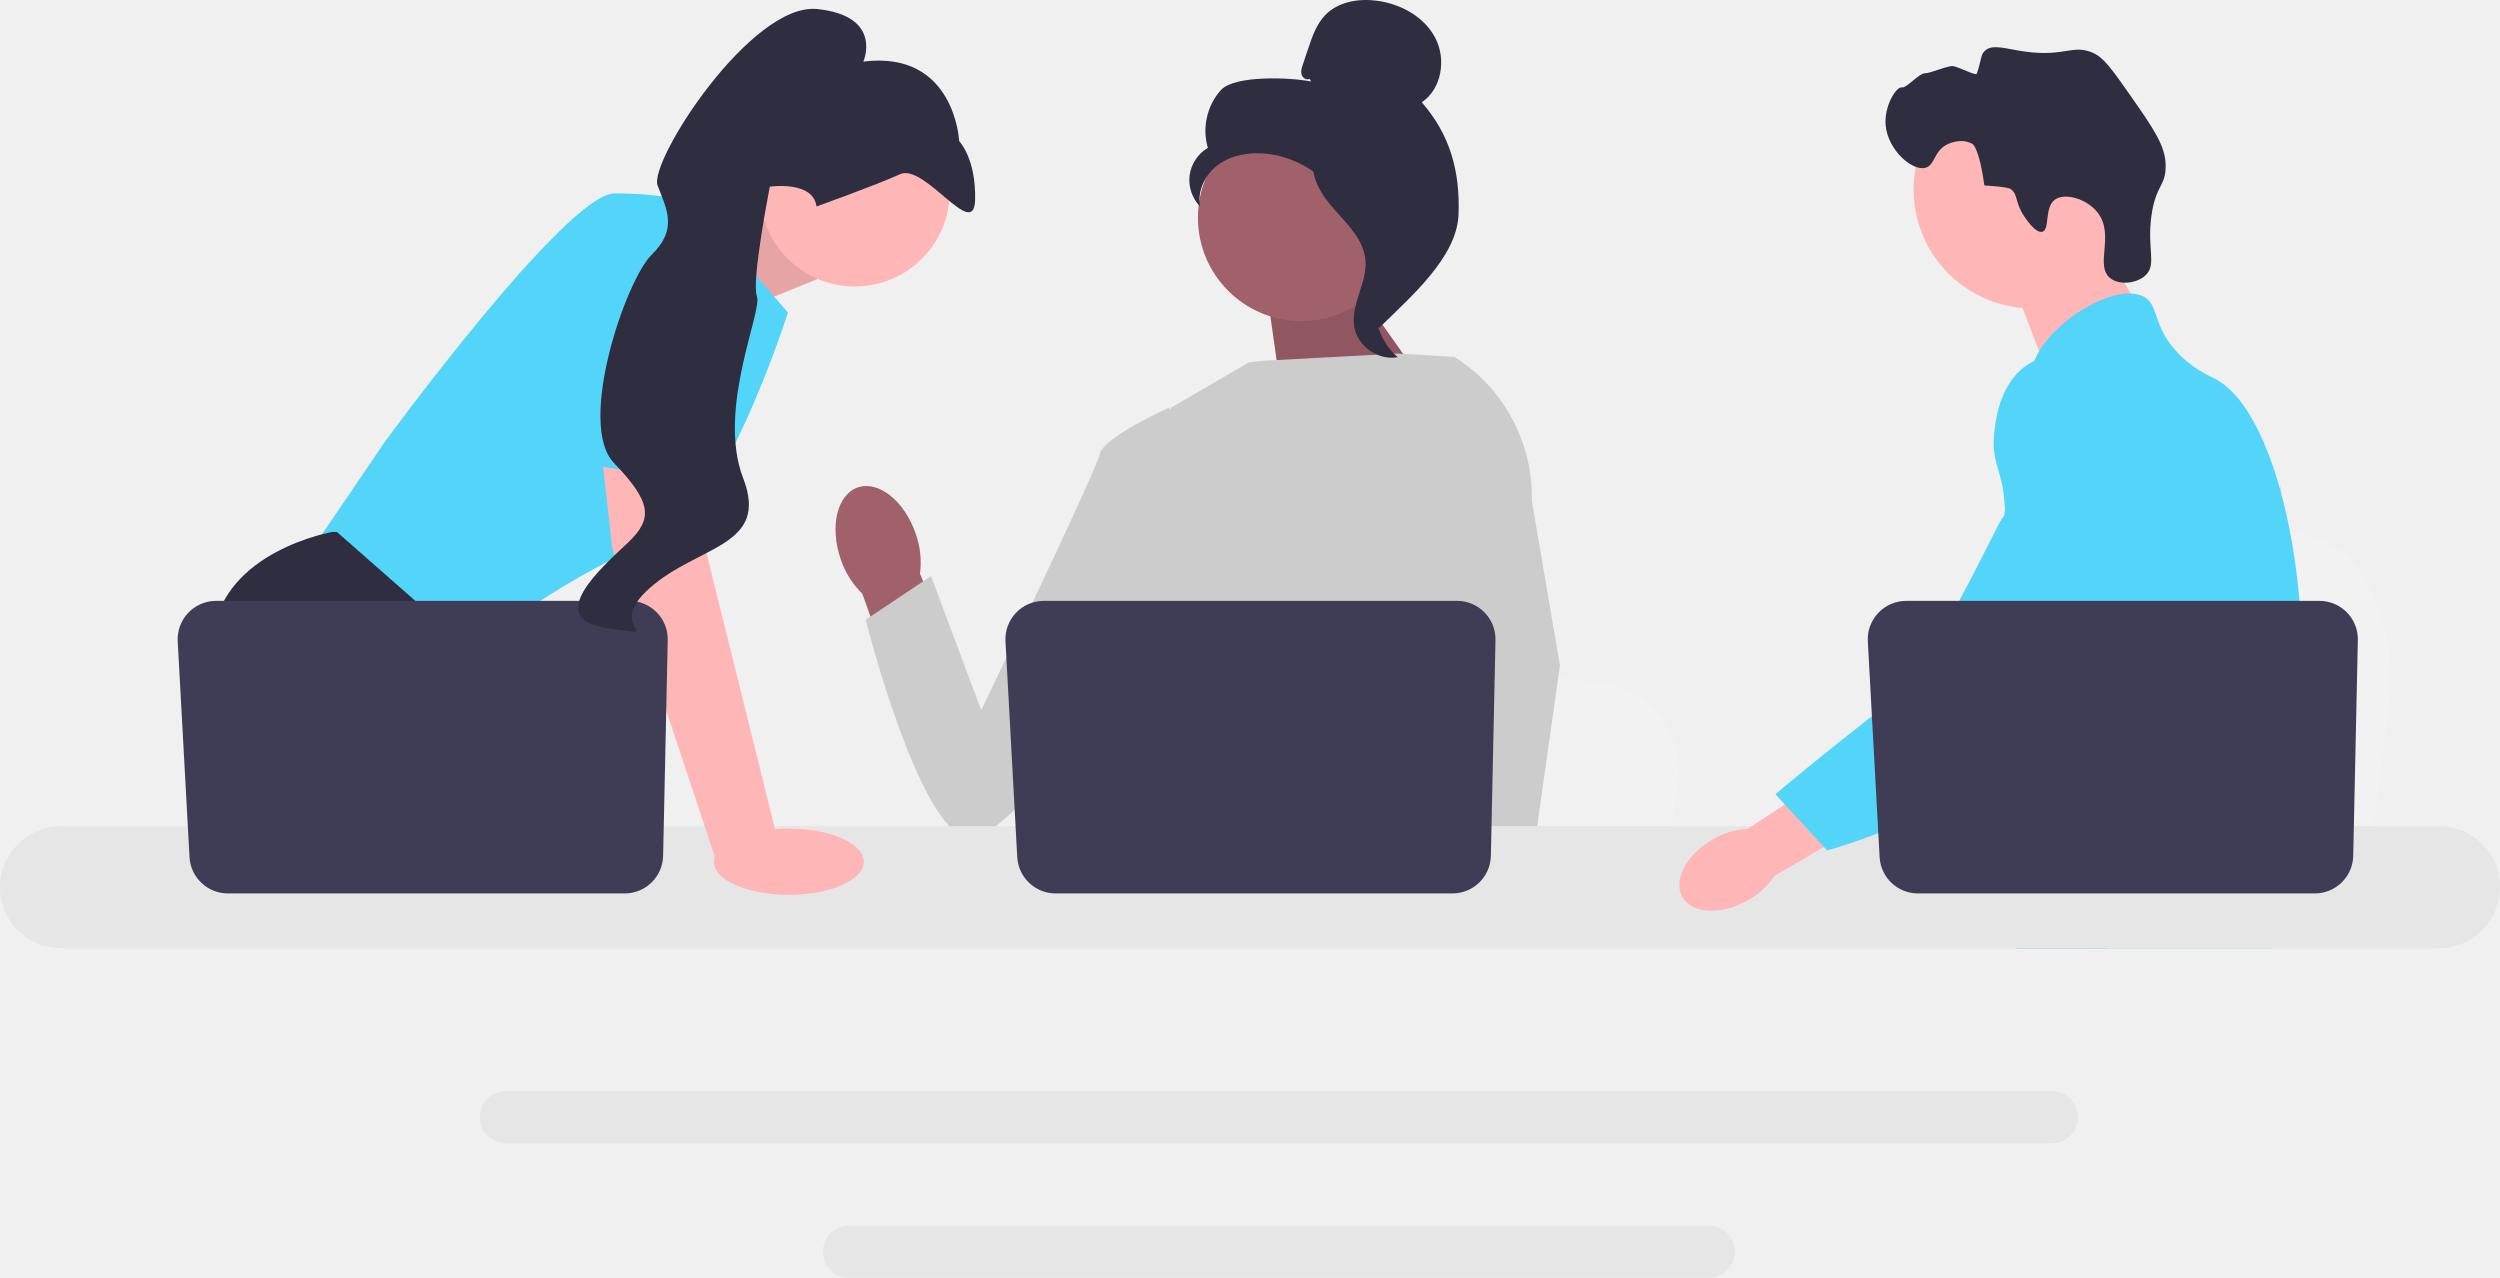
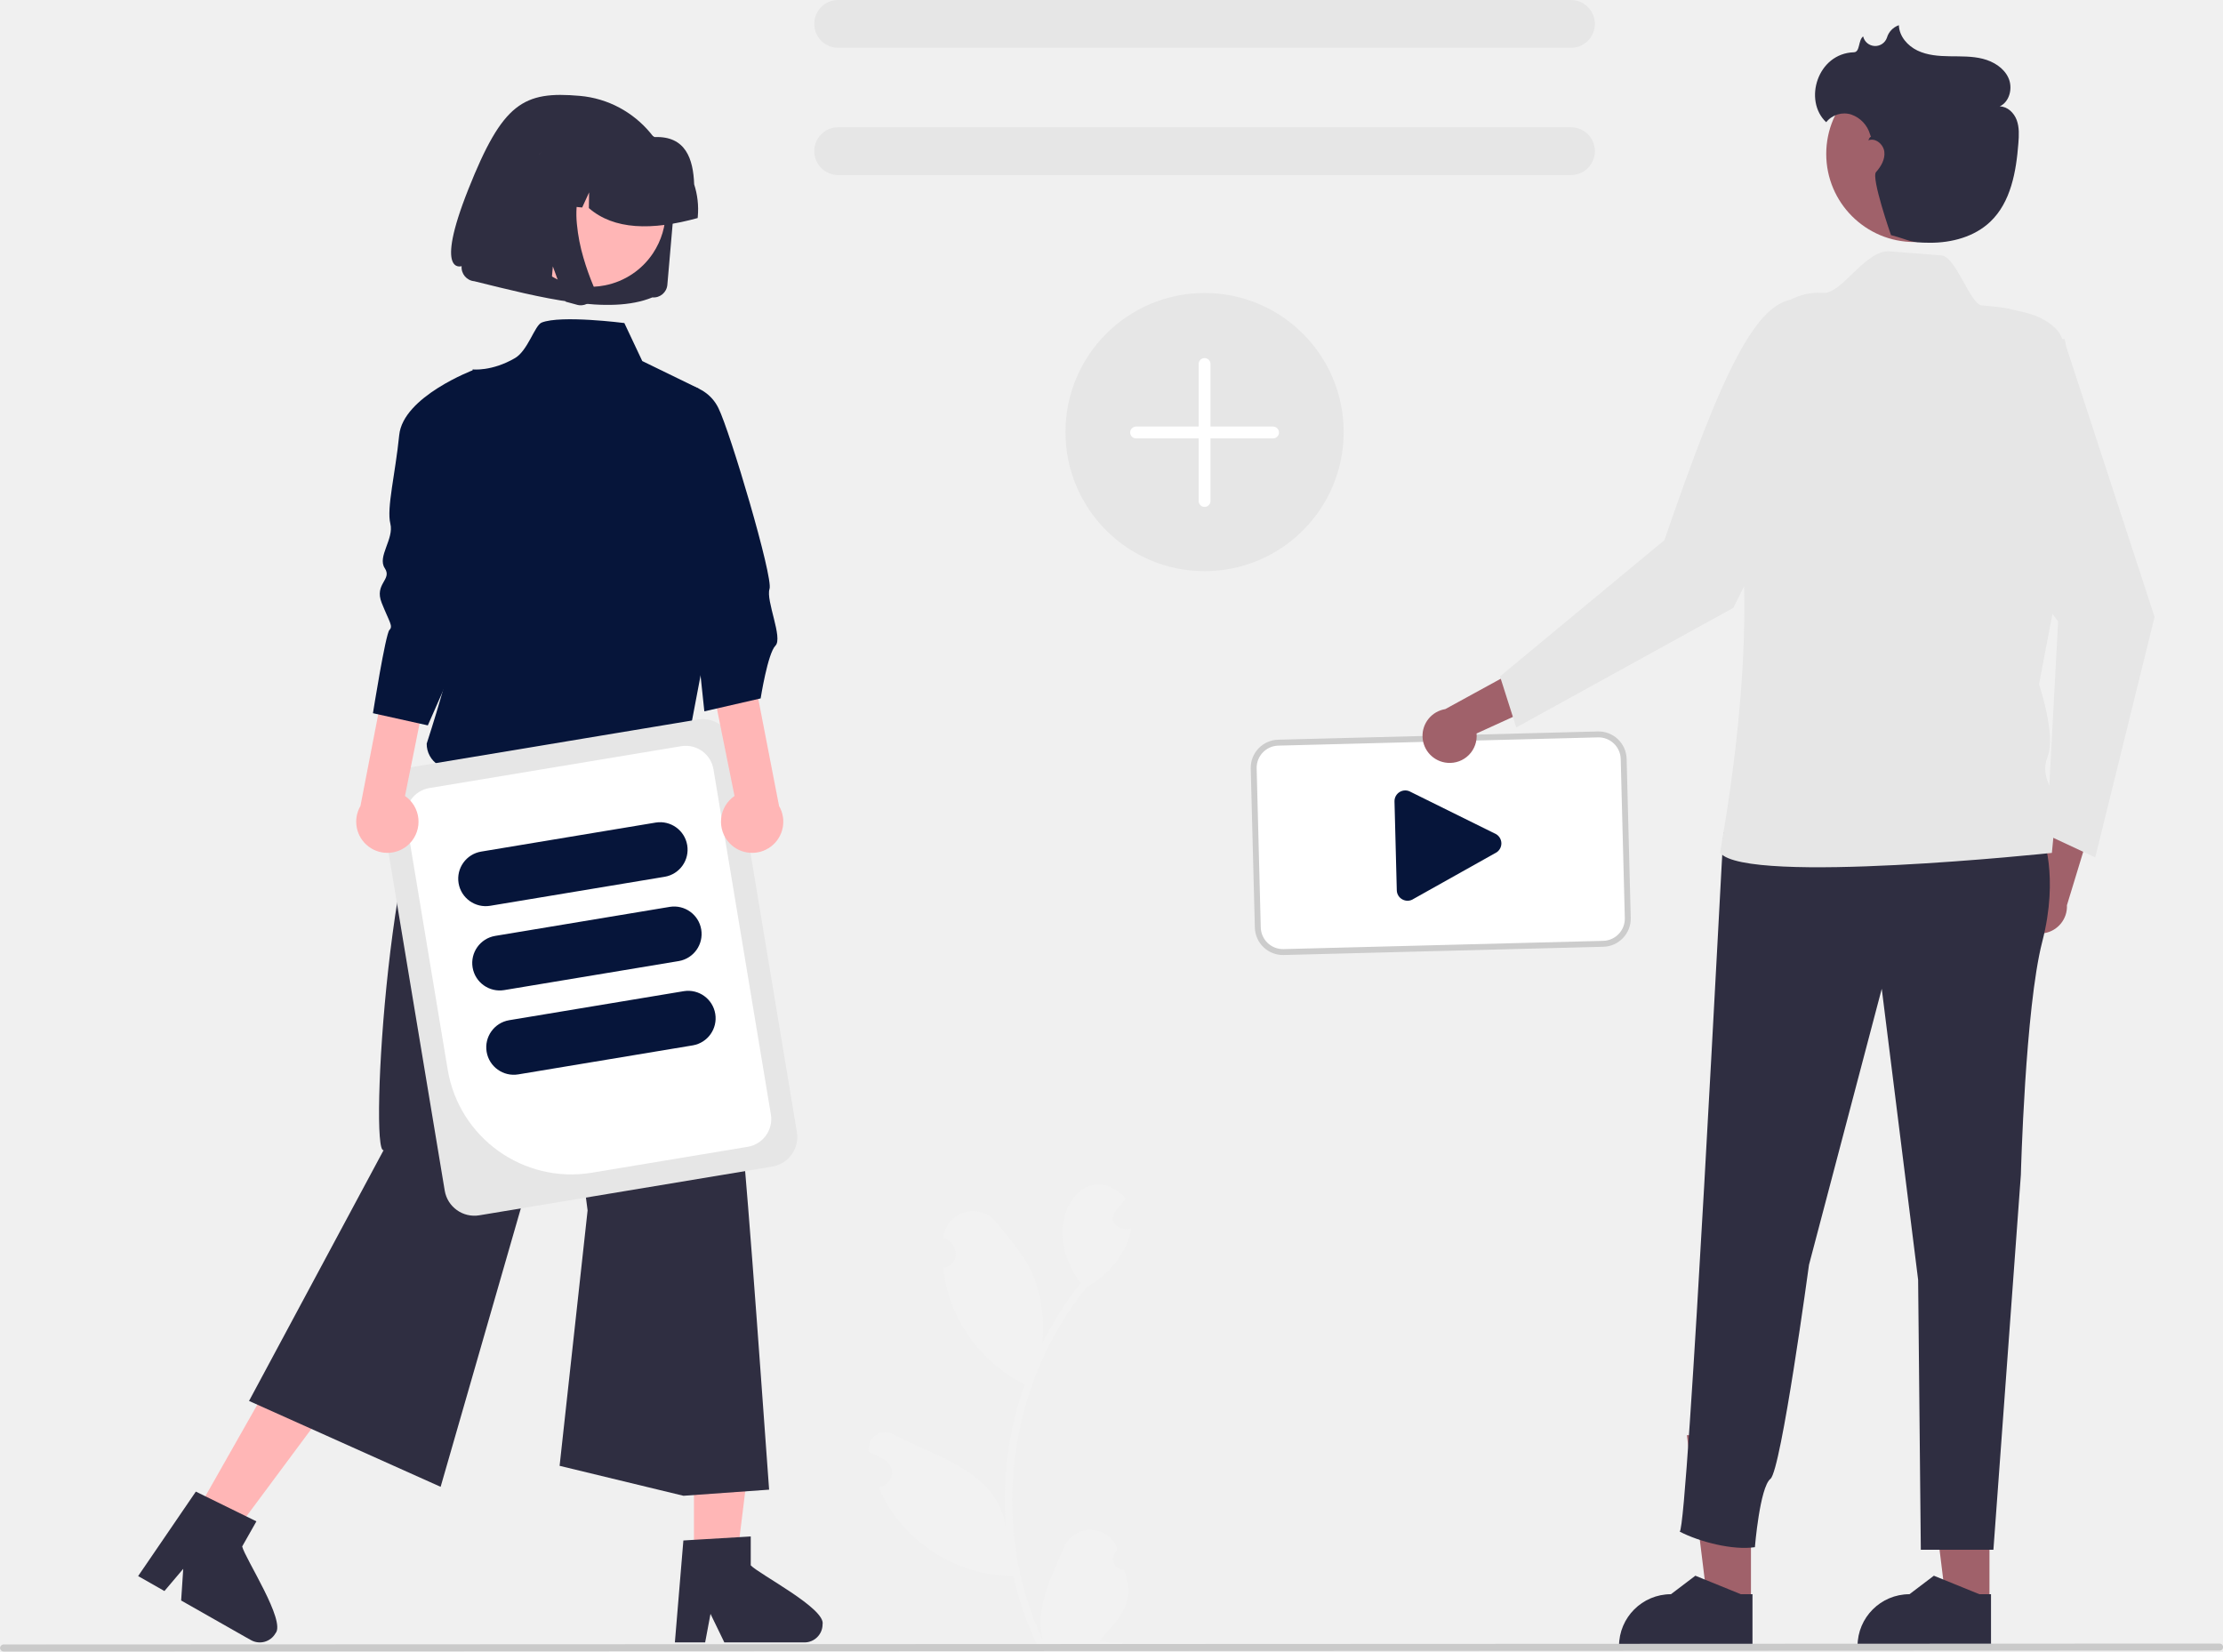
- <svg xmlns="http://www.w3.org/2000/svg" width="866.81" height="443.068" viewBox="0 0 866.81 443.068">
-   <path d="M828.335,244.952l-2.715,21.622-6.739,53.704h-135.383c1.057-12.037,2.502-29.362,4.046-48.065,.152-1.868,.312-3.748,.464-5.639,3.872-47.014,8.108-100.216,8.108-100.216l17.799,3.316,34.532,6.421,14.071,2.615,37.681,7.017c18.787,3.491,31.71,30.693,28.135,59.226Z" fill="#f2f2f2" />
-   <polygon points="725.93 79.358 742.579 108.492 710.58 131.169 696.93 95.358 725.93 79.358" fill="#ffb6b6" />
-   <circle cx="704.735" cy="65.675" r="41.244" fill="#ffb6b6" />
-   <path d="M701.774,74.896c-3.275-4.984-1.99-7.591-4.731-9.423-0-0-1.103-.737-8.999-1.157h0c-1.768-12.724-3.975-14.267-3.975-14.267-2.543-1.778-6.318-1.201-8.666-.113-4.966,2.3-4.391,7.269-7.735,8.22-4.619,1.314-13.024-6.092-13.852-14.569-.675-6.915,3.78-13.631,5.547-13.276,1.752,.352,5.947-5.003,8.212-4.92,1.547,.056,7.867-2.691,9.567-2.476,1.857,.235,7.978,3.429,8.234,2.699,1.773-5.072,1.252-6.479,2.756-7.93,2.665-2.571,7.026-.781,13.866,.181,14.074,1.978,16.531-2.663,23.743,.483,3.644,1.589,6.692,5.874,12.641,14.38,8.319,11.895,12.479,17.842,12.506,24.779,.027,7.074-3.398,6.625-4.903,17.098-1.675,11.658,1.884,16.989-2.004,20.777-3.005,2.927-9.113,3.622-12.322,1.053-5.494-4.399,1.696-15.012-4.384-22.767-3.732-4.76-11.238-6.878-14.676-4.525-3.888,2.66-1.746,10.469-4.48,11.21-2.341,.634-5.772-4.588-6.343-5.457Z" fill="#2f2e41" />
-   <path d="M797.85,237.338c-1.15,19.67-5.72,25.88-7.32,49.11-.35,5.1-.56,11.02-.56,18.08,0,1.8,.01,3.54,.01,5.24,0,3.62-.069,7.04-.49,10.51-.319,2.77-.869,5.56-1.779,8.5h-88.83c-.01-.02-.01-.04-.021-.06-.52-2.26-.85-4.42-1.1-6.49-.08-.66-.15-1.31-.21-1.95-.08-.75-.15-1.49-.22-2.22-.271-2.91-.54-5.66-1.181-8.29-.859-3.63-2.42-7.05-5.62-10.35-1.31-1.35-2.619-2.4-3.899-3.32-.25-.17-.49-.34-.74-.51-3.54-2.43-6.89-4.18-9.79-9.14-.05-.07-.09-.15-.13-.22-.5-.87-1.8-3.15-2.74-6.19-.99-3.16-1.59-7.13-.51-11.19,2.57-9.62,12.09-10.58,19.87-20.3,.84-1.05,1.67-2.21,2.46-3.5,3.52-5.72,4.47-10.76,5.59-16.75,.18-.97,.34-1.93,.47-2.86,.101-.7,.19-1.39,.261-2.07,.619-5.71,.319-10.63-.41-15.03-2.38-14.41-9.4-23.33-4.44-36.26,1.561-4.06,3.771-7.11,6-9.72,4.72-5.53,9.57-9.12,8.73-16.26-.851-7.2-6.311-8.19-6.92-14.48-.311-3.18,.729-6.53,2.68-9.82v-.01c6.24-10.59,21.82-20.34,31.72-20.03,1.83,.05,3.45,.46,4.8,1.25,4.891,2.88,2.851,9.17,10.341,17.99,5.569,6.55,11.869,9.17,14.26,10.41,9.47,4.94,17.17,19.51,22.399,38.14,.04,.14,.08,.28,.12,.43,3.23,11.67,5.511,24.92,6.641,38.36,.479,5.69,.76,11.41,.819,17.07,.051,4.52-.05,8.44-.26,11.93Z" fill="#53d5fa" />
-   <g>
-     <polygon points="731.331 304.728 729.52 309.768 728.38 312.927 725.74 320.278 722.68 328.778 703.01 328.778 706.31 320.278 707.84 316.318 710.38 309.768 714.64 298.768 731.331 304.728" fill="#ffb6b6" />
-     <path d="M790.84,167.827c-.05,.65-.12,1.37-.19,2.15-.779,7.94-2.62,22.15-5.31,38.36-1.42,8.55-3.08,17.66-4.95,26.71-4.02,19.53-9.02,38.76-14.67,51.4-1.01,2.28-2.05,4.34-3.11,6.16-.81,1.39-1.66,2.76-2.55,4.11-2.88,4.43-6.11,8.63-9.46,12.55-.13,.17-.28,.33-.43,.5-.54,.64-1.101,1.27-1.66,1.9-2.74,3.09-5.54,5.97-8.25,8.61-3.3,3.22-6.48,6.07-9.33,8.5h-31.94l-.13-.06-4.6-2.04s1.31-1.54,3.5-4.45c.45-.59,.93-1.24,1.45-1.95,.64-.87,1.33-1.83,2.069-2.87,1.54-2.18,3.29-4.74,5.17-7.64,3.641-5.61,7.79-12.51,11.98-20.5,.48-.93,.97-1.87,1.46-2.82,.01-.03,.03-.06,.04-.09,.83-1.62,1.65-3.29,2.47-4.99,6.95-14.46,8.94-26.46,9.511-30.35,.8-5.5,1.909-13.19,1.609-21.65-.2-5.58-1.01-11.48-2.939-17.34v-.01c-.4-1.23-.851-2.46-1.36-3.68-.91-2.19-1.99-4.35-3.271-6.48-5.649-9.38-10.239-9.77-13.89-19.99-1.08-3.03-3.53-9.87-2.78-17.09v-.01c.091-.89,.24-1.79,.44-2.69v-.01c.05-.25,.12-.51,.19-.76,.569-2.21,1.51-4.4,2.939-6.48,2.79-4.04,6.6-6.44,10.01-7.87l.011-.01c3.939-1.64,7.34-1.99,8-2.05,14.609-1.3,25.939,10.98,32.13,17.69,2.39,2.59,4.58,4.76,6.58,6.53,15.569,13.9,19.84,5.02,20.949,.43,.17-.71,.261-1.32,.311-1.72Z" fill="#53d5fa" />
-     <path d="M790.89,167.308c0,.05-.01,.22-.05,.5,.02-.15,.03-.3,.04-.44,0-.03,0-.05,.01-.06Z" fill="#53d5fa" />
-   </g>
-   <path d="M711.47,378.318H175.42c-4.98,0-9.04,4.05-9.04,9.03,0,4.99,4.06,9.04,9.04,9.04H711.47c4.979,0,9.03-4.05,9.03-9.04,0-4.98-4.051-9.03-9.03-9.03Z" fill="#e6e6e6" />
-   <path d="M592.51,424.998H294.37c-4.98,0-9.03,4.05-9.03,9.03s4.05,9.04,9.03,9.04h298.14c4.98,0,9.04-4.06,9.04-9.04s-4.06-9.03-9.04-9.03Z" fill="#e6e6e6" />
-   <polygon points="235.069 81.275 268.853 67.057 283.344 96.762 247.842 111.253 235.069 81.275" fill="#ffb6b6" />
-   <polygon points="235.069 81.275 268.853 67.057 283.344 96.762 247.842 111.253 235.069 81.275" opacity=".1" />
-   <path d="M239.872,69.955l33.328,38.4s-23.185,73.177-46.369,79.698-65.932,38.4-65.932,38.4l-53.615-34.777,26.083-38.4s63.034-86.218,79.698-86.218c16.664,0,26.807,2.898,26.807,2.898Z" fill="#53d5fa" />
-   <path d="M194.843,320.278H117.261l-4.905-6.557-20.026-26.771-4.608-6.158s-17.389-31.879-13.766-60.86c3.623-28.981,41.298-35.502,41.298-35.502h1.55l46.123,40.53-2.753,37.719,14.606,24.272,20.062,33.328Z" fill="#2f2e41" />
-   <polygon points="133.15 320.278 112.356 320.278 112.356 289.486 133.15 320.278" fill="#2f2e41" />
-   <path d="M581.644,273.532l-2.587,13.418-6.419,33.328h-128.958c1.007-7.47,2.384-18.222,3.854-29.829,.145-1.159,.297-2.326,.442-3.499,3.688-29.177,7.723-62.193,7.723-62.193l16.954,2.058,32.893,3.985,13.404,1.623,35.893,4.354c17.896,2.166,30.205,19.048,26.8,36.755Z" fill="#f2f2f2" />
-   <path d="M764.144,320.278h-69.945c1.065-1.253,1.666-1.978,1.666-1.978l20.968-3.463,43.203-7.129s1.971,5.093,4.108,12.571Z" fill="#2f2e41" />
-   <polygon points="467.455 95.766 497.873 138.784 444.814 140.369 439.119 99.942 467.455 95.766" fill="#a0616a" />
-   <polygon points="467.455 95.766 497.873 138.784 444.814 140.369 439.119 99.942 467.455 95.766" opacity=".1" />
-   <path id="uuid-ae755ff6-bb09-410e-86b1-7d1b81a37005-129" d="M317.446,184.896c-3.903-11.259-12.876-18.372-20.041-15.887-7.165,2.485-9.808,13.625-5.902,24.888,1.499,4.52,4.058,8.616,7.464,11.945l17.14,47.497,22.117-8.518-19.245-45.919c.615-4.724,.089-9.526-1.533-14.005Z" fill="#a0616a" />
-   <path d="M523.347,162.977l-.042,43.841-4.079,16.193-8.39,33.306-6.108,30.633-4.55,22.822-1.623,8.151c-1.224,.819-2.442,1.601-3.659,2.355h-105.976c-6.021-3.615-9.39-6.427-9.39-6.427,0,0,1.666-1.565,3.572-4.079,3.217-4.246,7.108-11.201,4.724-17.845-.5-1.391-.63-3.086-.478-4.977,.971-12.476,14.056-33.574,14.056-33.574l-2.71-31.314-1.188-13.722,8.378-66.91,27.307-15.874,4.714-.456,46.536-2.514,19.234,1.108,.877,.239,18.794,39.045Z" fill="#ccc" />
-   <g>
-     <polygon points="525.414 320.278 502.229 320.278 501.208 309.772 501.186 309.562 507.75 309.113 524.827 307.947 525.124 314.235 525.356 319.061 525.414 320.278" fill="#ffb6b6" />
-     <path d="M531.121,173.576l9.739,57.143-7.948,56.23-1.239,8.752-2.188,15.454-.674,4.753,.022,.514,.167,3.855h-27.532l-1.014-10.506-.087-.942-2.072-21.518-.036-.362-4.398-45.63,8.622-32.98,.638-2.427v-.007l3.751-56.469-2.905-25.663-.029-.239c.058,.036,.109,.073,.167,.109,.152,.094,.304,.188,.449,.29,16.925,10.737,27.01,29.575,26.568,49.644Z" fill="#ccc" />
-   </g>
-   <path d="M415.748,152.379l-10.587-10.951s-22.664,10.218-23.794,15.886c-1.13,5.669-41.146,88.926-41.146,88.926l-17.41-46.499-22.662,15.13s18.184,72.192,35.19,75.581,74.002-85.446,74.002-85.446l6.408-52.628Z" fill="#ccc" />
-   <path d="M845.64,286.447H21.16c-11.67,0-21.16,9.5-21.16,21.17s9.49,21.16,21.16,21.16H845.64c11.67,0,21.17-9.49,21.17-21.16s-9.5-21.17-21.17-21.17Z" fill="#e6e6e6" />
-   <path d="M518.522,221.94l-1.603,74.802c-.155,7.241-6.07,13.03-13.312,13.03h-137.603c-7.071,0-12.91-5.528-13.296-12.589l-4.089-74.802c-.417-7.628,5.656-14.042,13.296-14.042h143.295c7.466,0,13.472,6.137,13.312,13.601Z" fill="#3f3d56" />
-   <circle cx="296.385" cy="66.41" r="32.922" fill="#ffb6b6" />
-   <polygon points="241.321 152.551 244.944 191.675 269.578 290.935 248.296 298.394 212.34 190.226 207.374 146.755 241.321 152.551" fill="#ffb6b6" />
-   <path d="M231.522,221.94l-1.603,74.802c-.155,7.241-6.07,13.03-13.312,13.03H79.004c-7.071,0-12.91-5.528-13.296-12.589l-4.089-74.802c-.417-7.628,5.656-14.042,13.296-14.042H218.21c7.466,0,13.472,6.137,13.312,13.601Z" fill="#3f3d56" />
-   <ellipse cx="273.5" cy="298.778" rx="26" ry="11.5" fill="#ffb6b6" />
-   <path d="M190.242,158.532l14.853-79.158s41.298-5.796,42.747,7.97-1.035,81.042-1.035,81.042l-56.564-9.853Z" fill="#53d5fa" />
-   <path d="M283.095,71.586s20.365-7.268,28.956-11.179c8.591-3.911,25.657,23.366,26.037,8.96,.38-14.406-5.518-20.447-5.518-20.447,0,0-1.473-31.515-33.223-27.575,0,0,6.984-15.767-15.941-18.205-22.925-2.438-58.589,52.921-55.395,61.194,3.194,8.273,7.023,15.113-2.039,23.959-9.062,8.846-26.03,58.769-13.12,72.203,12.91,13.434,13.758,19.264,4.912,27.621-8.846,8.358-29.754,26.53-7.147,29.685,22.607,3.155-2.068,.799,14.786-14.026,16.854-14.825,41.447-14.219,32.265-38.005-9.183-23.785,6.771-57.869,4.775-63.04-1.996-5.171,4.473-38.005,4.473-38.005,0,0,15.055-2.212,16.181,6.86Z" fill="#2f2e41" />
-   <g>
-     <circle cx="451.191" cy="75.499" r="35.838" fill="#a0616a" />
-     <path d="M454.051,27.317c-1.037,.605-2.426-.311-2.759-1.464-.333-1.154,.055-2.379,.439-3.516l1.934-5.727c1.371-4.062,2.827-8.266,5.797-11.357,4.483-4.666,11.607-5.853,18.02-4.993,8.236,1.104,16.362,5.564,20.191,12.939,3.829,7.375,2.199,17.665-4.72,22.266,9.862,11.303,13.3,23.901,12.757,38.892-.543,14.991-16.879,28.788-27.533,39.348-2.379-1.442-4.542-8.201-3.234-10.656,1.308-2.455-.566-5.3,1.054-7.561,1.62-2.262,2.976,1.34,1.338-.909-1.034-1.419,3.001-4.684,1.464-5.533-7.432-4.108-9.903-13.371-14.571-20.465-5.63-8.556-15.265-14.35-25.462-15.312-5.617-.53-11.55,.43-16.154,3.691-4.604,3.261-7.585,9.089-6.517,14.629-2.765-2.808-4.141-6.922-3.622-10.828,.519-3.906,2.922-7.518,6.325-9.506-2.069-6.841-.297-14.711,4.505-20.005,4.802-5.294,24.28-4.392,31.291-2.999l-.542-.93Z" fill="#2f2e41" />
-     <path d="M455.14,53.475c9.285,1.002,15.989,9.045,21.65,16.473,3.263,4.281,6.681,9.009,6.599,14.391-.083,5.441-3.721,10.109-5.46,15.265-2.842,8.429-.072,18.457,6.693,24.233-6.685,1.269-13.911-3.744-15.065-10.449-1.343-7.806,4.574-15.34,3.873-23.23-.617-6.951-6.095-12.301-10.752-17.498-4.657-5.197-9.03-12.094-6.888-18.735l-.65-.45Z" fill="#2f2e41" />
-   </g>
-   <g>
-     <path id="uuid-aec20554-f6ec-4c5b-9d97-717cd04239bf-130" d="M593.947,290.977c-9.197,5.231-13.952,14.216-10.623,20.069,3.33,5.852,13.483,6.355,22.683,1.121,3.703-2.04,6.864-4.938,9.218-8.45l38.687-22.656-11.019-17.928-36.969,24.238c-4.223,.228-8.331,1.465-11.978,3.607Z" fill="#ffb6b6" />
-     <path d="M724.935,124.841c-1.156-.458-11.3-4.3-20.561,.772-10.638,5.826-12.281,19.126-12.858,23.791-1.331,10.776,2.591,13.191,3.419,24.101,1.549,20.41,5.633-2.874-.889,6.442-2.258,3.225-25.317,53.198-38.034,62.986-24.733,19.037-40.439,32.444-40.439,32.444l17.93,19.477s28.333-7.549,53.376-23.81c25.688-16.68,38.532-25.02,48.469-41.335,.856-1.405,21.331-36.176,10.335-74.624-2.508-8.77-7.104-24.839-20.747-30.245Z" fill="#53d5fa" />
-   </g>
-   <path d="M817.522,221.94l-1.603,74.802c-.155,7.241-6.07,13.03-13.312,13.03h-137.603c-7.071,0-12.91-5.528-13.296-12.589l-4.089-74.802c-.417-7.628,5.656-14.042,13.296-14.042h143.295c7.466,0,13.472,6.137,13.312,13.601Z" fill="#3f3d56" />
+ <svg xmlns="http://www.w3.org/2000/svg" data-name="Layer 1" width="751.131" height="558.074" viewBox="0 0 751.131 558.074">
+   <path d="M604.269,701.351a3.613,3.613,0,0,1-2.619-6.263c.091-.362.156-.622.248-.984a9.707,9.707,0,0,0-17.997-.17c-4.282,10.023-9.825,20.4-7.068,31.44-18.206-38.585-12.015-86.582,14.891-119.58,7.437-4.097,13.465-11.376,15.034-19.827-3.681,1.247-8.27-1.747-5.502-5.624,1.2-1.482,2.411-2.952,3.61-4.434-13.982-14.89-30.641,8.512-15.251,28.609a115.847,115.847,0,0,0-13.011,20.352,48.709,48.709,0,0,0-2.908-22.624c-2.783-6.715-8.001-12.37-12.595-18.175-5.586-7.073-17.083-3.81-17.835,5.166,5.155,1.694,5.825,9.141-.072,10.16,1.545,16.698,12.453,32.043,27.478,39.366a116.299,116.299,0,0,0-6.355,48.611c-2.652-19.25-23.316-23.921-37.759-31.572a5.626,5.626,0,0,0-8.58,5.699,32.495,32.495,0,0,1,5.696,3.005,4.911,4.911,0,0,1-2.282,8.965c7.28,18.018,26.102,30.117,45.434,30.049a119.563,119.563,0,0,0,8.032,23.447h28.692c.103-.319.195-.648.288-.967a32.599,32.599,0,0,1-7.939-.473c7.026-8.319,12.46-12.563,8.371-24.177Z" transform="translate(-224.4343 -170.9629)" fill="#f2f2f2" />
+   <path d="M755.343,187.114H507.555a8.076,8.076,0,0,1,0-16.151H755.343a8.076,8.076,0,0,1,0,16.151Z" transform="translate(-224.4343 -170.9629)" fill="#e6e6e6" />
+   <path d="M755.343,230.114H507.555a8.076,8.076,0,0,1,0-16.151H755.343a8.076,8.076,0,0,1,0,16.151Z" transform="translate(-224.4343 -170.9629)" fill="#e6e6e6" />
+   <path d="M766.168,489.893l-108.016,2.788a8.509,8.509,0,0,1-8.717-8.278l-1.388-53.762a8.51,8.51,0,0,1,8.278-8.717L764.342,419.136a8.51,8.51,0,0,1,8.717,8.278L774.446,481.176A8.509,8.509,0,0,1,766.168,489.893Z" transform="translate(-224.4343 -170.9629)" fill="#fff" />
+   <path d="M766.194,490.892l-108.016,2.788a9.511,9.511,0,0,1-9.742-9.252l-1.388-53.762a9.511,9.511,0,0,1,9.252-9.742l108.016-2.788a9.511,9.511,0,0,1,9.742,9.252l1.388,53.762A9.511,9.511,0,0,1,766.194,490.892ZM656.352,422.924a7.508,7.508,0,0,0-7.304,7.691l1.388,53.762a7.508,7.508,0,0,0,7.691,7.304L766.143,488.893a7.508,7.508,0,0,0,7.304-7.691l-1.388-53.762a7.508,7.508,0,0,0-7.691-7.304Z" transform="translate(-224.4343 -170.9629)" fill="#ccc" />
+   <path d="M700.126,475.341a3.633,3.633,0,0,1-1.764-.411,3.586,3.586,0,0,1-1.965-3.135l-.775-30.004a3.633,3.633,0,0,1,5.5-3.21l28.849,14.267a3.633,3.633,0,0,1,.158,6.131L702.055,474.717A3.616,3.616,0,0,1,700.126,475.341Z" transform="translate(-224.4343 -170.9629)" fill="#06153a" />
+   <circle cx="407.014" cy="146.005" r="47" fill="#e6e6e6" />
+   <path d="M631.449,342.252a2,2,0,0,1-2-2V293.968a2,2,0,1,1,4,0v46.284A2,2,0,0,1,631.449,342.252Z" transform="translate(-224.4343 -170.9629)" fill="#fff" />
+   <path d="M654.59,319.11h-46.283a2,2,0,0,1,0-4h46.283a2,2,0,0,1,0,4Z" transform="translate(-224.4343 -170.9629)" fill="#fff" />
+   <path d="M458.449,468.968h-80v-90h80C449.712,390.715,454.035,429.748,458.449,468.968Z" transform="translate(-224.4343 -170.9629)" fill="#ffb6b6" />
+   <polygon points="234.478 527.659 248.878 527.659 255.729 472.114 234.475 472.115 234.478 527.659" fill="#ffb6b6" />
+   <path d="M478.104,699.918V690.156l-3.786.231-15.41.913-3.567.219-2.727,32.696-.146,1.753H462.694l.329-1.741,1.485-7.912,3.834,7.912.84,1.741h27.108a6.125,6.125,0,0,0,6.086-6.098C503.521,714.525,480.977,702.974,478.104,699.918Z" transform="translate(-224.4343 -170.9629)" fill="#2f2e41" />
+   <polygon points="65.771 511.985 78.296 519.091 111.665 474.162 93.18 463.674 65.771 511.985" fill="#ffb6b6" />
+   <path d="M306.264,693.54l4.808-8.484-3.384-1.668-13.865-6.804-3.214-1.582-15.788,23.116-3.713,5.429,4.2,2.386,4.686,2.666,6.354-7.498-.706,10.7,22.142,12.574h.012l1.424.803a6.096,6.096,0,0,0,8.302-2.301C321.151,718.786,307.25,697.63,306.264,693.54Z" transform="translate(-224.4343 -170.9629)" fill="#2f2e41" />
+   <path d="M375.449,425.968c-19.297,12.787-26.4,135.64-21.386,133.635l-45.483,84.765L373.318,673.387,415.885,525.586l7.094,54.391-9.459,86.316,41.846,10.12,28.944-2.067c-7.521-102.887-14.299-211.402-29.861-253.377Z" transform="translate(-224.4343 -170.9629)" fill="#2f2e41" />
+   <path d="M435.399,280.128s-21.423-2.771-27.95-.16c-2.322.929-4.645,9.459-9,12-7.885,4.6-14.32,3.825-14.32,3.825,3.08,39.219,2.913,69.642-15.515,126.453a8.398,8.398,0,0,0,12.129,7.624l75.707-5.903,8.975-47.239,11.749-24.803-15.222-31.33-1.305-18.276-19.197-9.352Z" transform="translate(-224.4343 -170.9629)" fill="#06153a" />
+   <path id="a2192116-6b97-466f-8b13-d9817c84884d-262" data-name="Path 9" d="M444.857,271.459l.023.002a4.661,4.661,0,0,0,5.045-4.243L452.18,241.302a34.763,34.763,0,0,0-1.556-13.754,35.324,35.324,0,0,0-16.873-20.195,34.784,34.784,0,0,0-13.361-3.989c-19.136-1.695-26.098,2.334-37.717,31.579s-2.258,25.955-2.258,25.955a4.669,4.669,0,0,0,.21,1.85,4.745,4.745,0,0,0,2.273,2.713,4.684,4.684,0,0,0,1.787.533c22.646,5.597,45.499,11.495,60.178,5.465Z" transform="translate(-224.4343 -170.9629)" fill="#2f2e41" />
+   <path id="ed28a24e-420e-40bb-8d99-8be0d936d38f-263" data-name="Ellipse 1" d="M402.487,228.024a25.642,25.642,0,0,0,26.338,39.368,25.343,25.343,0,0,0,16.246-10.846,25.642,25.642,0,0,0-26.318-39.356A25.343,25.343,0,0,0,402.487,228.025Z" transform="translate(-224.4343 -170.9629)" fill="#ffb6b6" />
+   <path id="aaaefc33-4d64-40b9-9ad5-5bc57b25f5f9-264" data-name="Path 10" d="M460.216,244.127a27.5,27.5,0,0,0-1.231-10.878c-.315-8.595-2.861-16.364-13.343-15.968a27.512,27.512,0,0,0-10.497-3.145l-5.185-.477q-.087-.008-.175-.016a27.454,27.454,0,0,0-29.714,24.989l-.045.519,10.969.999,4.651-10.127-.163,10.538,5.665.518,2.345-5.109-.081,5.313c8.455,7.348,21.205,7.651,36.753,3.364Z" transform="translate(-224.4343 -170.9629)" fill="#2f2e41" />
+   <path id="a25eee40-fd94-4a6a-9f0d-d3f65b8e441c-265" data-name="Path 13" d="M425.315,268.936a4.587,4.587,0,0,1-.411,2.492,4.691,4.691,0,0,1-.713,1.098,4.745,4.745,0,0,1-.83.75,4.653,4.653,0,0,1-3.108.833q-.103-.01-.206-.024t-.205-.032q-.103-.018-.205-.041t-.204-.051l-3.833-1.047-4.367-11.927-.913,10.497-17.429-4.728L396.768,222.21l29.671,2.725-.808.788a20.493,20.493,0,0,0-5.497,9.644,33.406,33.406,0,0,0-.771,11.339,60.243,60.243,0,0,0,2.199,11.331,88.786,88.786,0,0,0,3.416,9.635A4.685,4.685,0,0,1,425.315,268.936Z" transform="translate(-224.4343 -170.9629)" fill="#2f2e41" />
+   <path d="M374.705,573.299,352.911,442.235a10.154,10.154,0,0,1,8.342-11.669l98.982-16.459a10.154,10.154,0,0,1,11.669,8.342l21.794,131.063A10.154,10.154,0,0,1,485.356,565.181l-98.982,16.459A10.154,10.154,0,0,1,374.705,573.299Z" transform="translate(-224.4343 -170.9629)" fill="#e6e6e6" />
+   <path d="M375.715,532.45l-14.011-84.259a9.51,9.51,0,0,1,7.812-10.929l85.067-14.145a9.51,9.51,0,0,1,10.929,7.812l19.394,116.628a9.51,9.51,0,0,1-7.813,10.929l-52.697,8.763A42.361,42.361,0,0,1,375.715,532.45Z" transform="translate(-224.4343 -170.9629)" fill="#fff" />
+   <path d="M379.386,469.41a9.293,9.293,0,0,1,7.634-10.679l59.01-9.813a9.283,9.283,0,0,1,3.045,18.314l-59.01,9.813A9.293,9.293,0,0,1,379.386,469.41Z" transform="translate(-224.4343 -170.9629)" fill="#06153a" />
+   <path d="M384.123,497.898a9.293,9.293,0,0,1,7.634-10.679l59.01-9.813a9.283,9.283,0,0,1,3.045,18.314l-59.01,9.813A9.293,9.293,0,0,1,384.123,497.898Z" transform="translate(-224.4343 -170.9629)" fill="#06153a" />
+   <path d="M388.86,526.385a9.293,9.293,0,0,1,7.634-10.679l59.01-9.813a9.283,9.283,0,0,1,3.045,18.314l-59.01,9.813A9.293,9.293,0,0,1,388.86,526.385Z" transform="translate(-224.4343 -170.9629)" fill="#06153a" />
+   <path d="M362.933,455.915a10.549,10.549,0,0,0-1.654-15.98l10.387-51.541-13.55-6.378-11.89,61.307a10.534,10.534,0,0,0,16.706,12.593Z" transform="translate(-224.4343 -170.9629)" fill="#ffb6b6" />
+   <path d="M384.449,295.968s-23.818,8.963-25.123,22.017-4.305,24.69-3,29.911-4.488,11.155-1.877,15.072-3.65,5.204-1.039,11.731,3.916,7.832,2.611,9.138-5.571,28.131-5.571,28.131l18.542,4.115,24.192-55.019Z" transform="translate(-224.4343 -170.9629)" fill="#06153a" />
+   <path d="M470.965,455.915a10.549,10.549,0,0,1,1.654-15.98l-10.387-51.541,13.55-6.378,11.89,61.307a10.534,10.534,0,0,1-16.706,12.593Z" transform="translate(-224.4343 -170.9629)" fill="#ffb6b6" />
+   <path d="M455.424,301.015a13.912,13.912,0,0,1,11.749,7.832c3.916,7.832,18.582,57.205,17.276,61.121s4.61,16.564,2,19.174-5,17.826-5,17.826l-19.025,4.367-6.138-58.103Z" transform="translate(-224.4343 -170.9629)" fill="#06153a" />
+   <path d="M904.904,479.806a9.099,9.099,0,0,1,7.714-11.626l7.142-31.536,11.638,12.12-8.566,28.089a9.148,9.148,0,0,1-17.928,2.953Z" transform="translate(-224.4343 -170.9629)" fill="#a0616a" />
+   <path d="M922.065,285.52l.572,2.71,29.812,91.201-20.053,81.273L915.982,453.03l3.87-72.057c-29.458-39.331-38.122-53.567-35.553-94.503Z" transform="translate(-224.4343 -170.9629)" fill="#e6e6e6" />
+   <polygon points="672.225 541.537 657.56 541.536 650.583 484.968 672.228 484.97 672.225 541.537" fill="#a0616a" />
+   <path d="M897.176,727.798l-45.098-.002v-.57a17.554,17.554,0,0,1,17.553-17.553h.001l8.238-6.25,15.37,6.25,3.937 0Z" transform="translate(-224.4343 -170.9629)" fill="#2f2e41" />
+   <polygon points="591.631 541.537 576.966 541.536 569.989 484.968 591.634 484.97 591.631 541.537" fill="#a0616a" />
+   <path d="M816.582,727.798l-45.098-.002v-.57a17.554,17.554,0,0,1,17.553-17.553h.001l8.238-6.25,15.37,6.25,3.937 0Z" transform="translate(-224.4343 -170.9629)" fill="#2f2e41" />
+   <path d="M914.494,453.027s5.785,13.739,0,36.156-7.231,78.82-7.231,78.82l-9.273,126.657H873.462l-.908-91.224-12.293-98.344-24.586,93.282s-9.4,69.419-13.016,72.311-5.263,23.098-5.263,23.098c-7.432,1.114-18.736-1.793-25.405-5.256,2.748-1.188,14.398-232.079,14.759-235.5C808.162,439.65,914.494,453.027,914.494,453.027Z" transform="translate(-224.4343 -170.9629)" fill="#2f2e41" />
+   <path d="M713.54,428.739a9.099,9.099,0,0,0,9.811-9.92l29.421-13.415L738.536,396.479,712.78,410.586a9.148,9.148,0,0,0,.76,18.153Z" transform="translate(-224.4343 -170.9629)" fill="#a0616a" />
+   <path d="M828.082,316.855l9.99,3.861L810.078,376.385l-73.313,40.406-5.497-17.265,55.563-46.043c19.435-56.541,31.113-81.804,45.137-81.457Z" transform="translate(-224.4343 -170.9629)" fill="#e6e6e6" />
+   <path d="M819.164,284.907a20.595,20.595,0,0,1,21.102-14.992q.112.008.224.016c6.247.475,14.241-14.682,22.521-14.037,5.826.454,11.793.924,17.392,1.374,4.989.401,9.686,16.555,13.73,16.899,7.638.65,9.442,1.153,9.987,1.335,2.169.723,10.514,1.294,15.77,7.426,2.353,2.745,11.708,28.729,5.924,56.208S913.411,402.209,913.411,402.209s5.784,17.192,2.891,24.424,2.892,12.293,2.892,15.185-1.446,17.355-1.446,17.355-103.01,10.933-112.083,0c-.298-.359,12.033-60.294,6.928-108.476C809.791,324.247,815.015,299.47,819.164,284.907Z" transform="translate(-224.4343 -170.9629)" fill="#e6e6e6" />
+   <circle cx="646.829" cy="52.024" r="29.76" fill="#a0616a" />
+   <path d="M850.856,188.627c2.133-.063,1.401-4.084,3.119-5.366q.013.058.026.116a4.188,4.188,0,0,0,8.004.341,6.366,6.366,0,0,1,4.042-4.24c.107,3.726,2.926,6.96,6.288,8.57s7.197,1.877,10.924,1.932c3.728.055,7.509-.07,11.123.842,3.615.912,7.13,3.057,8.675,6.45,1.544,3.393.442,8.064-2.934,9.644,2.616.014,4.836,2.173,5.74,4.627.904,2.455.766,5.156.567,7.764-.735,9.623-2.528,19.984-9.535,26.62-5.341,5.058-12.985,7.096-20.34,7.066-7.355-.029-6.062-.706-13.174-2.583,0,0-6.762-19.384-5.059-21.29,1.703-1.907,3.117-4.347,2.809-6.885s-3.035-4.811-5.402-3.845c.398-1.017.698-1.211.886-1.159a8.994,8.994,0,0,1-.313-.884,10.064,10.064,0,0,0-6.285-6.665,7.804,7.804,0,0,0-8.53,2.582C833.7,204.961,838.531,188.993,850.856,188.627Z" transform="translate(-224.4343 -170.9629)" fill="#2f2e41" />
+   <path d="M974.375,728.73l-748.75.307a1.191,1.191,0,0,1,0-2.381l748.75-.307a1.191,1.191,0,1,1,0,2.381Z" transform="translate(-224.4343 -170.9629)" fill="#cacaca" />
</svg>
